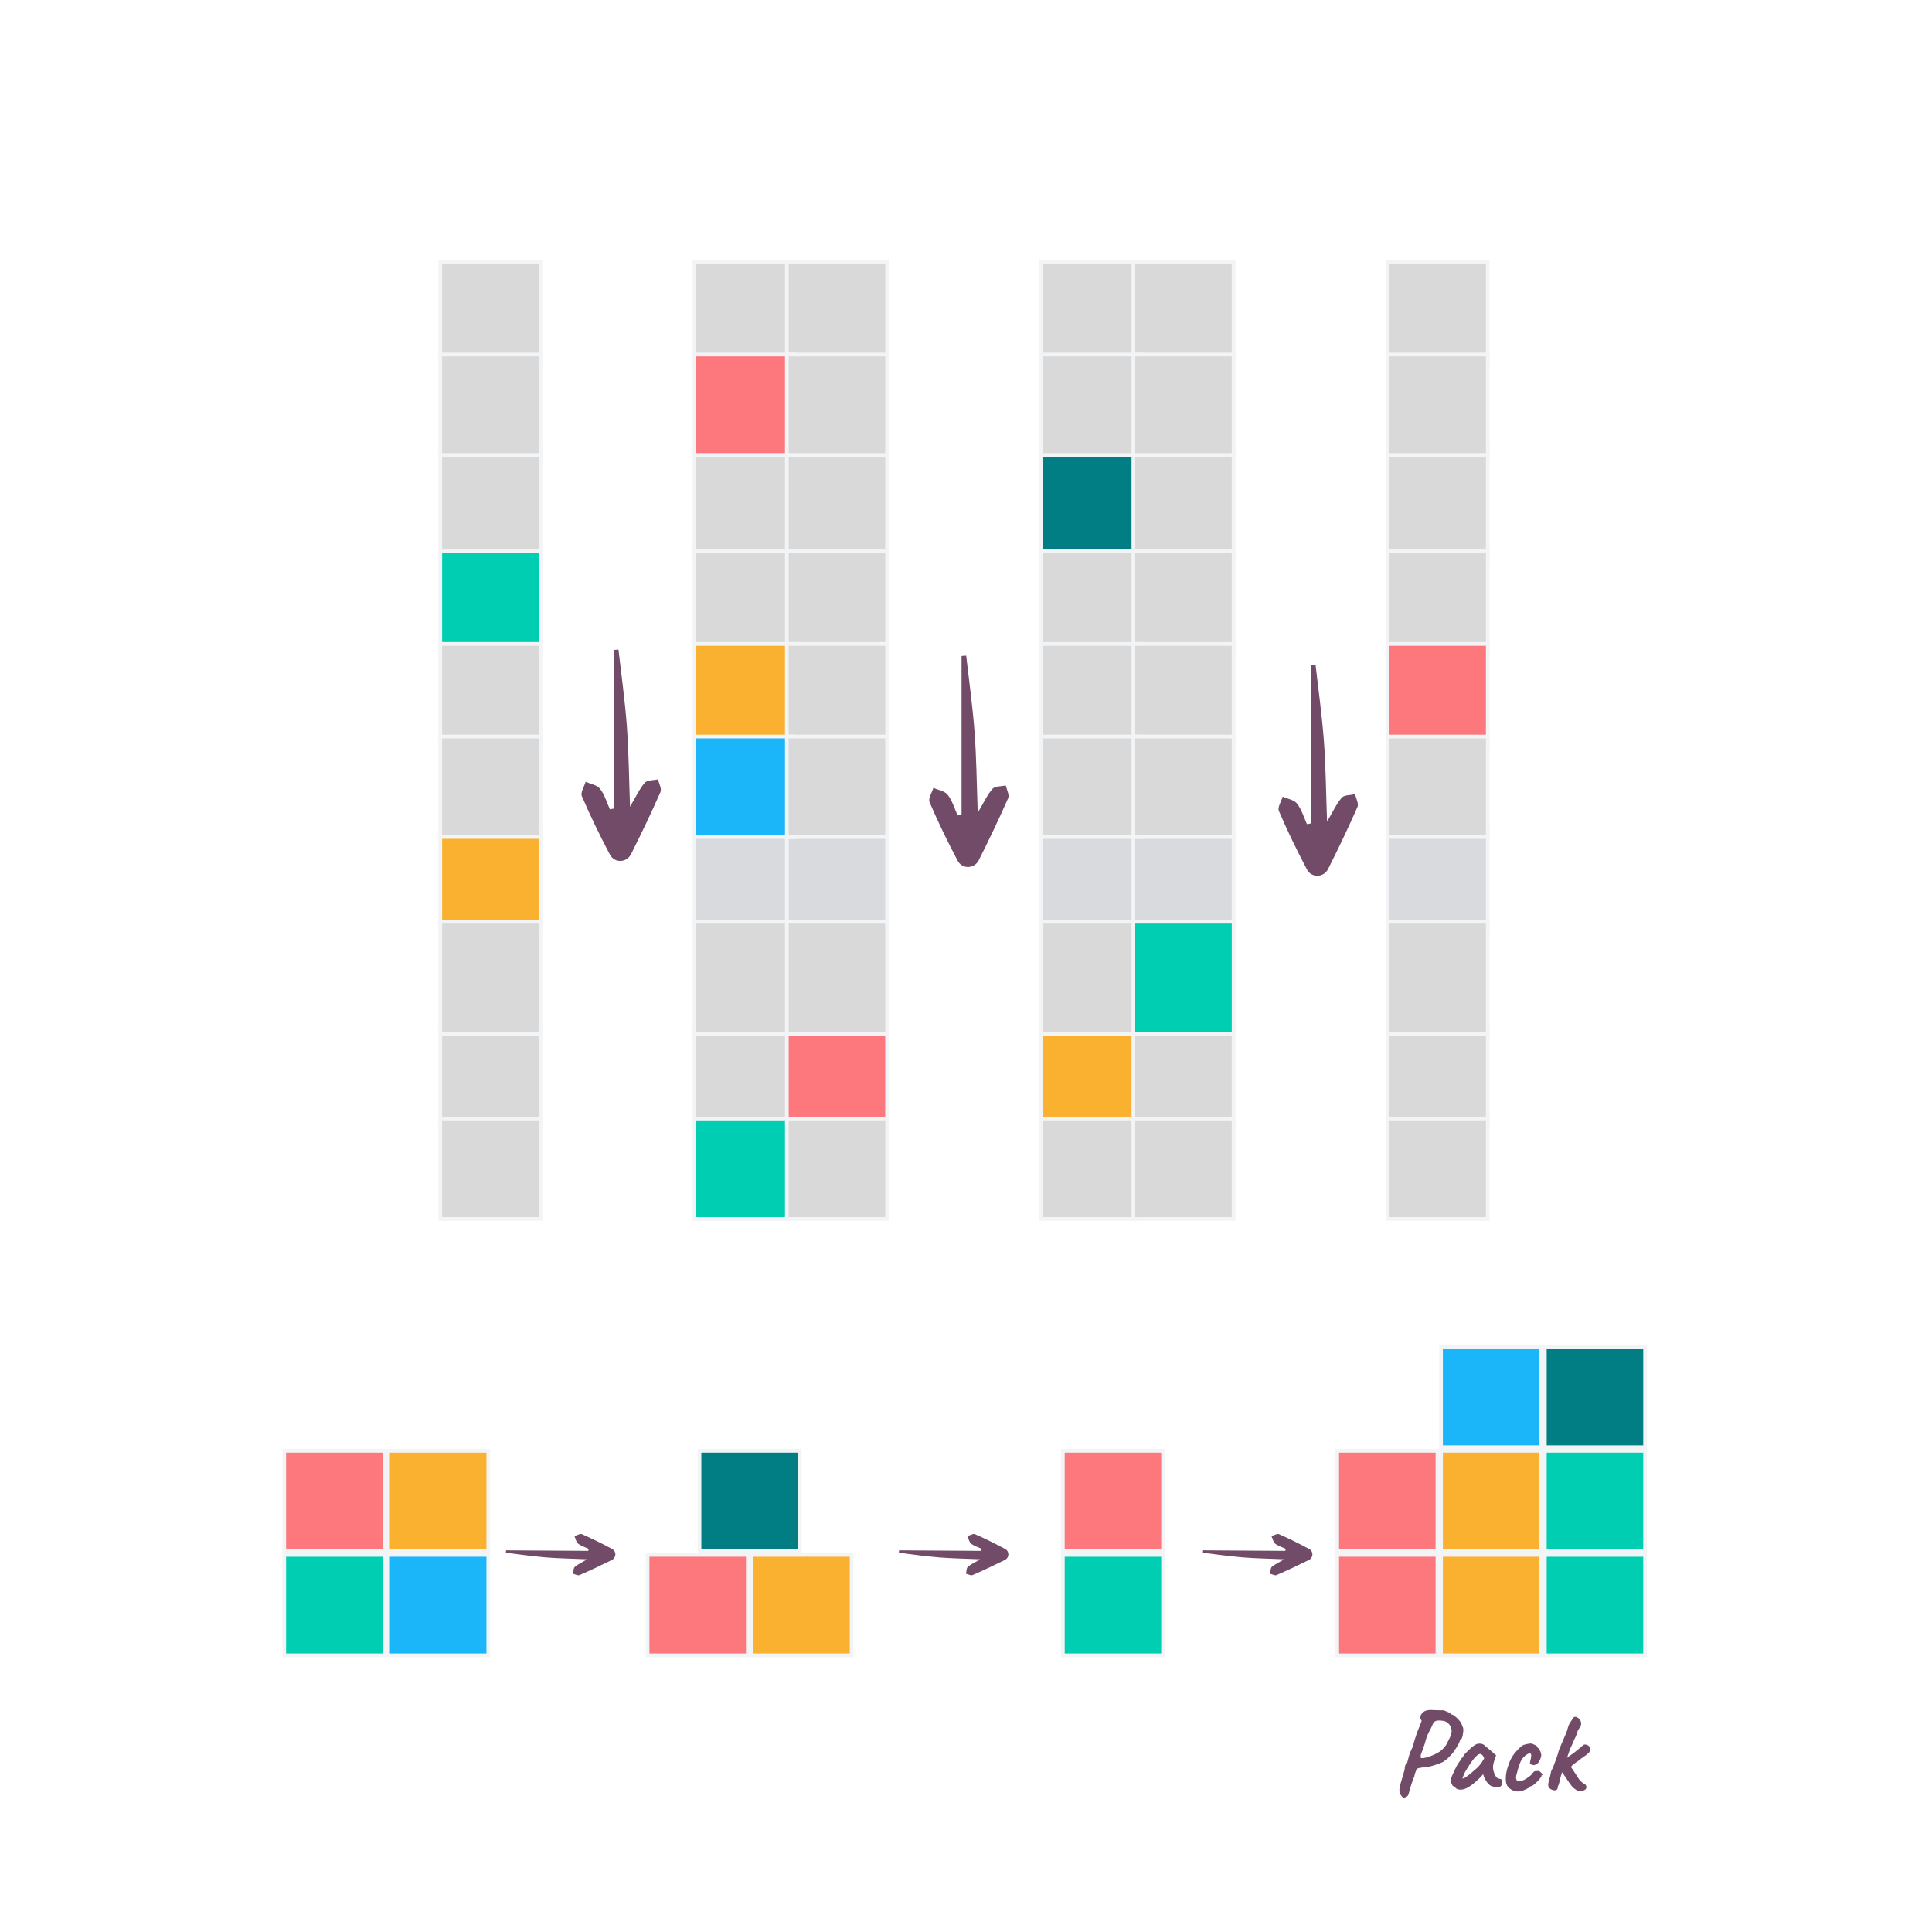
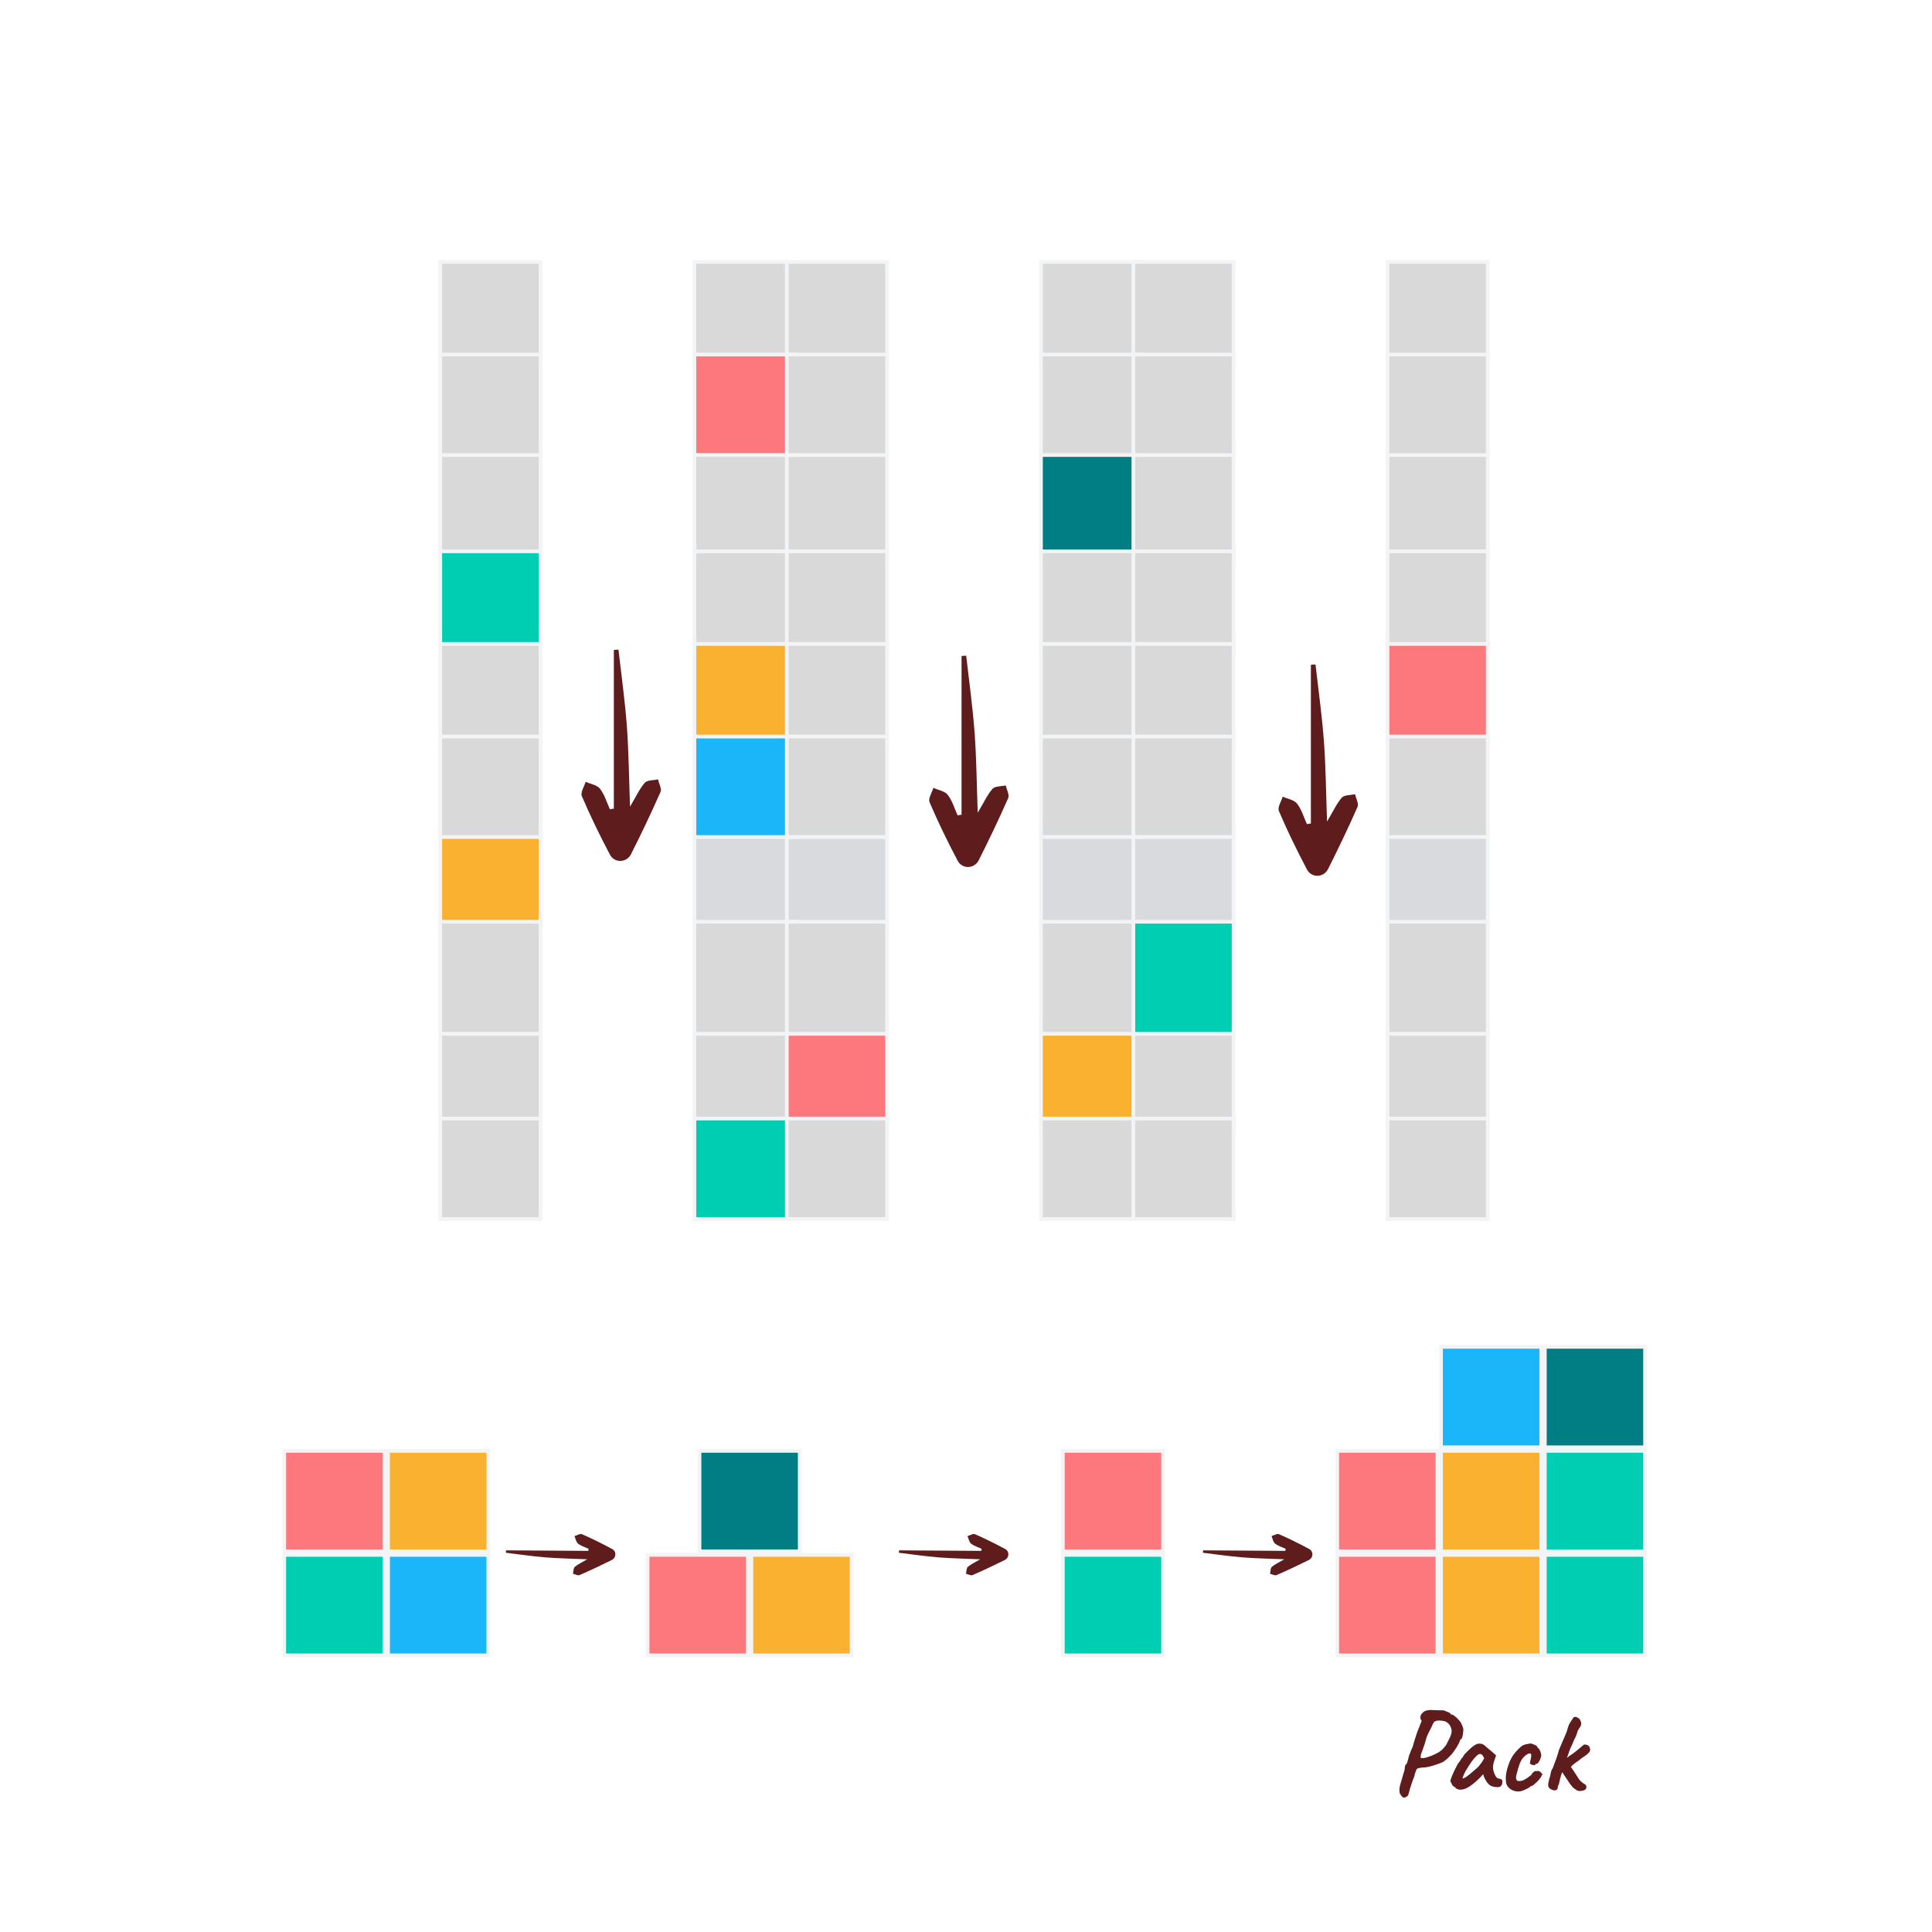
<svg xmlns="http://www.w3.org/2000/svg" width="260" height="260" viewBox="0 0 260 260" fill="none">
  <path d="M0 0H260V260H0V0Z" fill="white" />
-   <path d="M128.876 109.745C128.449 108.799 128.158 107.752 127.53 106.954C127.142 106.454 126.263 106.33 125.61 106.023C125.417 106.664 124.888 107.47 125.094 107.955C126.237 110.63 127.518 113.255 128.871 115.822C129.482 116.993 131.115 116.95 131.713 115.771C133.101 113.014 134.432 110.237 135.677 107.405C135.873 106.974 135.475 106.276 135.346 105.701C134.732 105.839 133.899 105.78 133.558 106.167C132.844 106.991 132.386 108.035 131.579 109.374C131.438 105.489 131.409 101.992 131.153 98.522C130.894 95.083 130.417 91.659 130.025 88.238C129.818 88.259 129.6 88.273 129.402 88.282C129.4 95.393 129.411 102.512 129.401 109.636C129.227 109.661 129.066 109.695 128.892 109.72L128.876 109.745Z" fill="#714B67" />
-   <path d="M82.082 108.928C81.655 107.983 81.364 106.935 80.736 106.137C80.348 105.638 79.469 105.514 78.816 105.206C78.623 105.848 78.094 106.654 78.3 107.139C79.444 109.813 80.724 112.438 82.077 115.006C82.688 116.177 84.321 116.133 84.919 114.954C86.307 112.198 87.638 109.421 88.883 106.588C89.079 106.158 88.681 105.459 88.552 104.885C87.938 105.023 87.105 104.964 86.764 105.351C86.05 106.174 85.592 107.219 84.785 108.557C84.644 104.672 84.615 101.176 84.359 97.705C84.1 94.267 83.623 90.842 83.231 87.421C83.025 87.443 82.806 87.457 82.608 87.466C82.606 94.577 82.617 101.696 82.607 108.819C82.433 108.845 82.272 108.878 82.098 108.904L82.082 108.928Z" fill="#714B67" />
-   <path d="M175.887 110.928C175.459 109.983 175.169 108.935 174.54 108.137C174.153 107.638 173.274 107.514 172.621 107.206C172.427 107.848 171.899 108.654 172.105 109.139C173.248 111.813 174.529 114.438 175.882 117.006C176.492 118.177 178.126 118.133 178.724 116.954C180.112 114.198 181.443 111.421 182.688 108.588C182.883 108.158 182.486 107.459 182.357 106.885C181.743 107.023 180.909 106.964 180.568 107.351C179.854 108.174 179.397 109.219 178.589 110.557C178.449 106.672 178.419 103.176 178.164 99.705C177.905 96.267 177.428 92.842 177.035 89.421C176.829 89.443 176.611 89.457 176.413 89.466C176.411 96.577 176.421 103.696 176.412 110.819C176.238 110.845 176.076 110.878 175.903 110.904L175.887 110.928Z" fill="#714B67" />
+   <path d="M128.876 109.745C128.449 108.799 128.158 107.752 127.53 106.954C127.142 106.454 126.263 106.33 125.61 106.023C125.417 106.664 124.888 107.47 125.094 107.955C126.237 110.63 127.518 113.255 128.871 115.822C129.482 116.993 131.115 116.95 131.713 115.771C133.101 113.014 134.432 110.237 135.677 107.405C135.873 106.974 135.475 106.276 135.346 105.701C134.732 105.839 133.899 105.78 133.558 106.167C132.844 106.991 132.386 108.035 131.579 109.374C131.438 105.489 131.409 101.992 131.153 98.522C130.894 95.083 130.417 91.659 130.025 88.238C129.818 88.259 129.6 88.273 129.402 88.282C129.4 95.393 129.411 102.512 129.401 109.636C129.227 109.661 129.066 109.695 128.892 109.72L128.876 109.745Z" fill="#5f1c1c" />
+   <path d="M82.082 108.928C81.655 107.983 81.364 106.935 80.736 106.137C80.348 105.638 79.469 105.514 78.816 105.206C78.623 105.848 78.094 106.654 78.3 107.139C79.444 109.813 80.724 112.438 82.077 115.006C82.688 116.177 84.321 116.133 84.919 114.954C86.307 112.198 87.638 109.421 88.883 106.588C89.079 106.158 88.681 105.459 88.552 104.885C87.938 105.023 87.105 104.964 86.764 105.351C86.05 106.174 85.592 107.219 84.785 108.557C84.644 104.672 84.615 101.176 84.359 97.705C84.1 94.267 83.623 90.842 83.231 87.421C83.025 87.443 82.806 87.457 82.608 87.466C82.606 94.577 82.617 101.696 82.607 108.819C82.433 108.845 82.272 108.878 82.098 108.904L82.082 108.928Z" fill="#5f1c1c" />
+   <path d="M175.887 110.928C175.459 109.983 175.169 108.935 174.54 108.137C174.153 107.638 173.274 107.514 172.621 107.206C172.427 107.848 171.899 108.654 172.105 109.139C173.248 111.813 174.529 114.438 175.882 117.006C176.492 118.177 178.126 118.133 178.724 116.954C180.112 114.198 181.443 111.421 182.688 108.588C182.883 108.158 182.486 107.459 182.357 106.885C181.743 107.023 180.909 106.964 180.568 107.351C179.854 108.174 179.397 109.219 178.589 110.557C178.449 106.672 178.419 103.176 178.164 99.705C177.905 96.267 177.428 92.842 177.035 89.421C176.829 89.443 176.611 89.457 176.413 89.466C176.411 96.577 176.421 103.696 176.412 110.819C176.238 110.845 176.076 110.878 175.903 110.904L175.887 110.928Z" fill="#5f1c1c" />
  <rect x="59.25" y="35.25" width="13.491" height="13.52" fill="#D9D9D9" stroke="#F3F4F6" stroke-width="0.5" />
  <rect x="59.25" y="60.175" width="13.491" height="15.078" fill="#D9D9D9" stroke="#F3F4F6" stroke-width="0.5" />
  <rect x="59.25" y="47.713" width="13.491" height="13.52" fill="#D9D9D9" stroke="#F3F4F6" stroke-width="0.5" />
  <rect x="59.25" y="74.196" width="13.491" height="13.52" fill="#00CEB3" stroke="#F3F4F6" stroke-width="0.5" />
  <rect x="59.25" y="86.658" width="13.491" height="13.52" fill="#D9D9D9" stroke="#F3F4F6" stroke-width="0.5" />
  <rect x="59.25" y="111.583" width="13.491" height="13.52" fill="#FBB130" stroke="#F3F4F6" stroke-width="0.5" />
  <rect x="59.25" y="138.066" width="13.491" height="13.52" fill="#D9D9D9" stroke="#F3F4F6" stroke-width="0.5" />
  <rect x="59.25" y="99.121" width="13.491" height="13.52" fill="#D9D9D9" stroke="#F3F4F6" stroke-width="0.5" />
  <rect x="59.25" y="124.046" width="13.491" height="15.078" fill="#D9D9D9" stroke="#F3F4F6" stroke-width="0.5" />
  <rect x="59.25" y="150.529" width="13.491" height="13.52" fill="#D9D9D9" stroke="#F3F4F6" stroke-width="0.5" />
  <rect x="93.45" y="35.25" width="13.491" height="13.52" fill="#D9D9D9" stroke="#F3F4F6" stroke-width="0.5" />
  <rect x="140.088" y="35.25" width="13.491" height="13.52" fill="#D9D9D9" stroke="#F3F4F6" stroke-width="0.5" />
  <rect x="186.726" y="35.25" width="13.491" height="13.52" fill="#D9D9D9" stroke="#F3F4F6" stroke-width="0.5" />
  <rect x="105.888" y="35.25" width="13.491" height="13.52" fill="#D9D9D9" stroke="#F3F4F6" stroke-width="0.5" />
  <rect x="152.524" y="35.25" width="13.491" height="13.52" fill="#D9D9D9" stroke="#F3F4F6" stroke-width="0.5" />
  <rect x="93.45" y="60.175" width="13.491" height="15.078" fill="#D9D9D9" stroke="#F3F4F6" stroke-width="0.5" />
  <rect x="140.088" y="60.175" width="13.491" height="15.078" fill="#017E84" stroke="#F3F4F6" stroke-width="0.5" />
  <rect x="186.726" y="60.175" width="13.491" height="15.078" fill="#D9D9D9" stroke="#F3F4F6" stroke-width="0.5" />
  <rect x="105.888" y="60.175" width="13.491" height="15.078" fill="#D9D9D9" stroke="#F3F4F6" stroke-width="0.5" />
  <rect x="152.524" y="60.175" width="13.491" height="15.078" fill="#D9D9D9" stroke="#F3F4F6" stroke-width="0.5" />
  <rect x="93.45" y="47.713" width="13.491" height="13.52" fill="#FC787D" stroke="#F3F4F6" stroke-width="0.5" />
  <rect x="140.088" y="47.713" width="13.491" height="13.52" fill="#D9D9D9" stroke="#F3F4F6" stroke-width="0.5" />
  <rect x="186.726" y="47.713" width="13.491" height="13.52" fill="#D9D9D9" stroke="#F3F4F6" stroke-width="0.5" />
  <rect x="105.888" y="47.713" width="13.491" height="13.52" fill="#D9D9D9" stroke="#F3F4F6" stroke-width="0.5" />
  <rect x="152.524" y="47.713" width="13.491" height="13.52" fill="#D9D9D9" stroke="#F3F4F6" stroke-width="0.5" />
  <rect x="93.45" y="74.196" width="13.491" height="13.52" fill="#D9D9D9" stroke="#F3F4F6" stroke-width="0.5" />
  <rect x="140.088" y="74.196" width="13.491" height="13.52" fill="#D9D9D9" stroke="#F3F4F6" stroke-width="0.5" />
  <rect x="186.726" y="74.196" width="13.491" height="13.52" fill="#D9D9D9" stroke="#F3F4F6" stroke-width="0.5" />
  <rect x="105.888" y="74.196" width="13.491" height="13.52" fill="#D9D9D9" stroke="#F3F4F6" stroke-width="0.5" />
  <rect x="152.524" y="74.196" width="13.491" height="13.52" fill="#D9D9D9" stroke="#F3F4F6" stroke-width="0.5" />
  <rect x="93.45" y="86.658" width="13.491" height="13.52" fill="#FBB130" stroke="#F3F4F6" stroke-width="0.5" />
  <rect x="140.088" y="86.658" width="13.491" height="13.52" fill="#D9D9D9" stroke="#F3F4F6" stroke-width="0.5" />
  <rect x="186.726" y="86.658" width="13.491" height="13.52" fill="#FC787D" stroke="#F3F4F6" stroke-width="0.5" />
  <rect x="105.888" y="86.658" width="13.491" height="13.52" fill="#D9D9D9" stroke="#F3F4F6" stroke-width="0.5" />
  <rect x="152.524" y="86.658" width="13.491" height="13.52" fill="#D9D9D9" stroke="#F3F4F6" stroke-width="0.5" />
  <rect x="93.45" y="111.583" width="13.491" height="13.52" fill="#D8DADD" stroke="#F3F4F6" stroke-width="0.5" />
  <rect x="140.088" y="111.583" width="13.491" height="13.52" fill="#D8DADD" stroke="#F3F4F6" stroke-width="0.5" />
  <rect x="186.726" y="111.583" width="13.491" height="13.52" fill="#D8DADD" stroke="#F3F4F6" stroke-width="0.5" />
  <rect x="105.888" y="111.583" width="13.491" height="13.52" fill="#D8DADD" stroke="#F3F4F6" stroke-width="0.5" />
  <rect x="152.524" y="111.583" width="13.491" height="13.52" fill="#D8DADD" stroke="#F3F4F6" stroke-width="0.5" />
  <rect x="93.45" y="138.066" width="13.491" height="13.52" fill="#D9D9D9" stroke="#F3F4F6" stroke-width="0.5" />
  <rect x="140.088" y="138.066" width="13.491" height="13.52" fill="#FBB130" stroke="#F3F4F6" stroke-width="0.5" />
  <rect x="186.726" y="138.066" width="13.491" height="13.52" fill="#D9D9D9" stroke="#F3F4F6" stroke-width="0.5" />
  <rect x="105.888" y="138.066" width="13.491" height="13.52" fill="#FC787D" stroke="#F3F4F6" stroke-width="0.5" />
  <rect x="152.524" y="138.066" width="13.491" height="13.52" fill="#D9D9D9" stroke="#F3F4F6" stroke-width="0.5" />
  <rect x="93.45" y="99.121" width="13.491" height="13.52" fill="#1BB6F9" stroke="#F3F4F6" stroke-width="0.5" />
  <rect x="140.088" y="99.121" width="13.491" height="13.52" fill="#D9D9D9" stroke="#F3F4F6" stroke-width="0.5" />
  <rect x="186.726" y="99.121" width="13.491" height="13.52" fill="#D9D9D9" stroke="#F3F4F6" stroke-width="0.5" />
  <rect x="105.888" y="99.121" width="13.491" height="13.52" fill="#D9D9D9" stroke="#F3F4F6" stroke-width="0.5" />
  <rect x="152.524" y="99.121" width="13.491" height="13.52" fill="#D9D9D9" stroke="#F3F4F6" stroke-width="0.5" />
  <rect x="93.45" y="124.046" width="13.491" height="15.078" fill="#D9D9D9" stroke="#F3F4F6" stroke-width="0.5" />
  <rect x="140.088" y="124.046" width="13.491" height="15.078" fill="#D9D9D9" stroke="#F3F4F6" stroke-width="0.5" />
  <rect x="186.726" y="124.046" width="13.491" height="15.078" fill="#D9D9D9" stroke="#F3F4F6" stroke-width="0.5" />
  <rect x="105.888" y="124.046" width="13.491" height="15.078" fill="#D9D9D9" stroke="#F3F4F6" stroke-width="0.5" />
  <rect x="152.524" y="124.046" width="13.491" height="15.078" fill="#00CEB3" stroke="#F3F4F6" stroke-width="0.5" />
  <rect x="93.45" y="150.529" width="13.491" height="13.52" fill="#00CEB3" stroke="#F3F4F6" stroke-width="0.5" />
  <rect x="140.088" y="150.529" width="13.491" height="13.52" fill="#D9D9D9" stroke="#F3F4F6" stroke-width="0.5" />
  <rect x="186.726" y="150.529" width="13.491" height="13.52" fill="#D9D9D9" stroke="#F3F4F6" stroke-width="0.5" />
  <rect x="105.888" y="150.529" width="13.491" height="13.52" fill="#D9D9D9" stroke="#F3F4F6" stroke-width="0.5" />
  <rect x="152.524" y="150.529" width="13.491" height="13.52" fill="#D9D9D9" stroke="#F3F4F6" stroke-width="0.5" />
-   <path d="M173.031 208.437C172.543 208.211 172.001 208.057 171.59 207.727C171.332 207.523 171.271 207.066 171.114 206.725C171.447 206.626 171.866 206.354 172.117 206.463C173.499 207.067 174.855 207.742 176.181 208.454C176.786 208.776 176.758 209.626 176.145 209.934C174.712 210.647 173.268 211.33 171.796 211.969C171.572 212.069 171.212 211.86 170.914 211.79C170.988 211.471 170.96 211.038 171.162 210.861C171.591 210.493 172.134 210.258 172.83 209.842C170.817 209.756 169.005 209.729 167.208 209.585C165.427 209.438 163.653 209.179 161.882 208.963C161.894 208.856 161.901 208.742 161.907 208.639C165.592 208.662 169.282 208.691 172.973 208.71C172.987 208.619 173.005 208.535 173.019 208.445L173.031 208.437Z" fill="#714B67" />
-   <path d="M132.116 208.437C131.628 208.211 131.086 208.057 130.675 207.727C130.417 207.523 130.356 207.066 130.199 206.725C130.532 206.626 130.951 206.354 131.202 206.463C132.584 207.067 133.94 207.742 135.266 208.454C135.871 208.776 135.843 209.626 135.23 209.934C133.797 210.647 132.353 211.33 130.881 211.969C130.657 212.069 130.297 211.86 129.999 211.79C130.073 211.471 130.045 211.038 130.247 210.861C130.676 210.493 131.219 210.258 131.915 209.842C129.902 209.756 128.09 209.729 126.293 209.585C124.512 209.438 122.738 209.179 120.967 208.963C120.979 208.856 120.986 208.742 120.992 208.639C124.677 208.662 128.367 208.691 132.058 208.71C132.072 208.619 132.09 208.535 132.104 208.445L132.116 208.437Z" fill="#714B67" />
-   <path d="M79.227 208.437C78.738 208.211 78.196 208.057 77.785 207.727C77.527 207.523 77.466 207.066 77.309 206.725C77.642 206.626 78.061 206.354 78.312 206.463C79.694 207.067 81.05 207.742 82.377 208.454C82.981 208.776 82.953 209.626 82.34 209.934C80.907 210.647 79.464 211.33 77.992 211.969C77.768 212.069 77.407 211.86 77.11 211.79C77.183 211.471 77.155 211.038 77.357 210.861C77.786 210.493 78.329 210.258 79.025 209.842C77.013 209.756 75.201 209.729 73.403 209.585C71.622 209.438 69.849 209.179 68.077 208.963C68.089 208.856 68.097 208.742 68.102 208.639C71.787 208.662 75.477 208.691 79.169 208.71C79.182 208.619 79.2 208.535 79.214 208.445L79.227 208.437Z" fill="#714B67" />
+   <path d="M173.031 208.437C172.543 208.211 172.001 208.057 171.59 207.727C171.332 207.523 171.271 207.066 171.114 206.725C171.447 206.626 171.866 206.354 172.117 206.463C173.499 207.067 174.855 207.742 176.181 208.454C176.786 208.776 176.758 209.626 176.145 209.934C174.712 210.647 173.268 211.33 171.796 211.969C171.572 212.069 171.212 211.86 170.914 211.79C170.988 211.471 170.96 211.038 171.162 210.861C171.591 210.493 172.134 210.258 172.83 209.842C170.817 209.756 169.005 209.729 167.208 209.585C165.427 209.438 163.653 209.179 161.882 208.963C161.894 208.856 161.901 208.742 161.907 208.639C165.592 208.662 169.282 208.691 172.973 208.71C172.987 208.619 173.005 208.535 173.019 208.445L173.031 208.437Z" fill="#5f1c1c" />
+   <path d="M132.116 208.437C131.628 208.211 131.086 208.057 130.675 207.727C130.417 207.523 130.356 207.066 130.199 206.725C130.532 206.626 130.951 206.354 131.202 206.463C132.584 207.067 133.94 207.742 135.266 208.454C135.871 208.776 135.843 209.626 135.23 209.934C133.797 210.647 132.353 211.33 130.881 211.969C130.657 212.069 130.297 211.86 129.999 211.79C130.073 211.471 130.045 211.038 130.247 210.861C130.676 210.493 131.219 210.258 131.915 209.842C129.902 209.756 128.09 209.729 126.293 209.585C124.512 209.438 122.738 209.179 120.967 208.963C120.979 208.856 120.986 208.742 120.992 208.639C124.677 208.662 128.367 208.691 132.058 208.71C132.072 208.619 132.09 208.535 132.104 208.445L132.116 208.437Z" fill="#5f1c1c" />
+   <path d="M79.227 208.437C78.738 208.211 78.196 208.057 77.785 207.727C77.527 207.523 77.466 207.066 77.309 206.725C77.642 206.626 78.061 206.354 78.312 206.463C79.694 207.067 81.05 207.742 82.377 208.454C82.981 208.776 82.953 209.626 82.34 209.934C80.907 210.647 79.464 211.33 77.992 211.969C77.768 212.069 77.407 211.86 77.11 211.79C77.183 211.471 77.155 211.038 77.357 210.861C77.786 210.493 78.329 210.258 79.025 209.842C77.013 209.756 75.201 209.729 73.403 209.585C71.622 209.438 69.849 209.179 68.077 208.963C68.089 208.856 68.097 208.742 68.102 208.639C71.787 208.662 75.477 208.691 79.169 208.71C79.182 208.619 79.2 208.535 79.214 208.445L79.227 208.437Z" fill="#5f1c1c" />
  <rect x="207.896" y="195.25" width="13.491" height="13.52" fill="#00CEB3" stroke="#F3F4F6" stroke-width="0.5" />
  <rect x="207.896" y="181.25" width="13.491" height="13.52" fill="#017E84" stroke="#F3F4F6" stroke-width="0.5" />
  <rect x="193.925" y="195.25" width="13.491" height="13.52" fill="#FBB130" stroke="#F3F4F6" stroke-width="0.5" />
  <rect x="193.925" y="181.25" width="13.491" height="13.52" fill="#1BB6F9" stroke="#F3F4F6" stroke-width="0.5" />
  <rect x="179.954" y="195.25" width="13.491" height="13.52" fill="#FC787D" stroke="#F3F4F6" stroke-width="0.5" />
  <rect x="143.031" y="195.25" width="13.491" height="13.52" fill="#FC787D" stroke="#F3F4F6" stroke-width="0.5" />
  <rect x="52.221" y="195.25" width="13.491" height="13.52" fill="#FBB130" stroke="#F3F4F6" stroke-width="0.5" />
  <rect x="94.133" y="195.25" width="13.491" height="13.52" fill="#017E84" stroke="#F3F4F6" stroke-width="0.5" />
  <rect x="38.25" y="195.25" width="13.491" height="13.52" fill="#FC787D" stroke="#F3F4F6" stroke-width="0.5" />
  <rect x="207.896" y="209.25" width="13.491" height="13.52" fill="#00CEB3" stroke="#F3F4F6" stroke-width="0.5" />
  <rect x="193.925" y="209.25" width="13.491" height="13.52" fill="#FBB130" stroke="#F3F4F6" stroke-width="0.5" />
  <rect x="179.954" y="209.25" width="13.491" height="13.52" fill="#FC787D" stroke="#F3F4F6" stroke-width="0.5" />
  <rect x="143.031" y="209.25" width="13.491" height="13.52" fill="#00CEB3" stroke="#F3F4F6" stroke-width="0.5" />
  <rect x="101.119" y="209.25" width="13.491" height="13.52" fill="#FBB130" stroke="#F3F4F6" stroke-width="0.5" />
  <rect x="52.221" y="209.25" width="13.491" height="13.52" fill="#1BB6F9" stroke="#F3F4F6" stroke-width="0.5" />
  <rect x="87.147" y="209.25" width="13.491" height="13.52" fill="#FC787D" stroke="#F3F4F6" stroke-width="0.5" />
  <rect x="38.25" y="209.25" width="13.491" height="13.52" fill="#00CEB3" stroke="#F3F4F6" stroke-width="0.5" />
-   <path d="M188.942 241.912C188.814 241.912 188.707 241.843 188.622 241.704C188.558 241.64 188.488 241.539 188.414 241.4C188.339 241.261 188.312 241.037 188.334 240.728C188.366 240.408 188.483 239.944 188.686 239.336C188.792 238.931 188.878 238.637 188.942 238.456C189.006 238.264 189.038 238.125 189.038 238.04C189.038 237.923 189.048 237.827 189.07 237.752C189.102 237.667 189.118 237.587 189.118 237.512C189.182 237.512 189.246 237.453 189.31 237.336C189.374 237.219 189.427 237.059 189.47 236.856C189.512 236.675 189.55 236.531 189.582 236.424C189.624 236.307 189.646 236.227 189.646 236.184C189.699 236.099 189.752 235.965 189.806 235.784C189.87 235.603 189.966 235.384 190.094 235.128C190.179 234.808 190.275 234.477 190.382 234.136C190.488 233.784 190.595 233.459 190.702 233.16C190.819 232.851 190.915 232.611 190.99 232.44C191.107 232.109 191.198 231.88 191.262 231.752C191.326 231.613 191.326 231.523 191.262 231.48C191.187 231.427 191.15 231.293 191.15 231.08C191.16 230.856 191.262 230.664 191.454 230.504C191.571 230.365 191.72 230.269 191.902 230.216C192.083 230.152 192.291 230.12 192.526 230.12C192.76 230.12 193.006 230.131 193.262 230.152C193.454 230.163 193.656 230.168 193.87 230.168C194.094 230.168 194.232 230.168 194.286 230.168C194.382 230.211 194.499 230.259 194.638 230.312C194.776 230.365 194.899 230.419 195.006 230.472C195.123 230.515 195.182 230.552 195.182 230.584C195.182 230.648 195.203 230.691 195.246 230.712C195.299 230.723 195.352 230.733 195.406 230.744C195.48 230.744 195.603 230.813 195.774 230.952C195.944 231.08 196.115 231.24 196.286 231.432C196.467 231.613 196.595 231.795 196.67 231.976C196.755 232.157 196.824 232.328 196.878 232.488C196.942 232.648 196.947 232.877 196.894 233.176C196.883 233.336 196.856 233.496 196.814 233.656C196.782 233.816 196.744 233.923 196.702 233.976C196.638 234.019 196.579 234.072 196.526 234.136C196.472 234.2 196.446 234.259 196.446 234.312C196.446 234.355 196.403 234.461 196.318 234.632C196.232 234.792 196.126 234.979 195.998 235.192C195.87 235.395 195.731 235.597 195.582 235.8C195.432 236.003 195.294 236.163 195.166 236.28C195.027 236.451 194.862 236.611 194.67 236.76C194.488 236.909 194.323 237.032 194.174 237.128C193.896 237.256 193.576 237.379 193.214 237.496C192.862 237.613 192.52 237.709 192.19 237.784C191.859 237.848 191.592 237.875 191.39 237.864C191.08 237.907 190.878 237.949 190.782 237.992C190.686 238.024 190.616 238.115 190.574 238.264C190.52 238.403 190.467 238.547 190.414 238.696C190.371 238.845 190.35 238.952 190.35 239.016C190.328 239.059 190.28 239.176 190.206 239.368C190.142 239.56 190.062 239.784 189.966 240.04C189.88 240.296 189.8 240.552 189.726 240.808C189.651 241.064 189.592 241.283 189.55 241.464C189.507 241.613 189.416 241.725 189.278 241.8C189.15 241.875 189.038 241.912 188.942 241.912ZM191.214 236.568C191.256 236.611 191.395 236.616 191.63 236.584C191.864 236.552 192.147 236.472 192.478 236.344C192.691 236.269 192.904 236.179 193.118 236.072C193.342 235.965 193.555 235.848 193.758 235.72C193.864 235.645 193.976 235.555 194.094 235.448C194.211 235.331 194.376 235.139 194.59 234.872C194.622 234.819 194.675 234.717 194.75 234.568C194.835 234.408 194.91 234.259 194.974 234.12C195.07 233.971 195.166 233.752 195.262 233.464C195.358 233.165 195.379 232.92 195.326 232.728C195.272 232.451 195.166 232.221 195.006 232.04C194.846 231.848 194.643 231.709 194.398 231.624C194.163 231.581 193.966 231.555 193.806 231.544C193.656 231.533 193.491 231.544 193.31 231.576C193.139 231.629 193.016 231.704 192.942 231.8C192.878 231.896 192.782 232.099 192.654 232.408C192.579 232.557 192.472 232.765 192.334 233.032C192.195 233.288 192.078 233.549 191.982 233.816C191.79 234.52 191.619 235.059 191.47 235.432C191.331 235.805 191.24 236.051 191.198 236.168C191.208 236.285 191.203 236.371 191.182 236.424C191.16 236.467 191.171 236.515 191.214 236.568ZM195.929 240.664C195.887 240.579 195.791 240.493 195.641 240.408C195.503 240.323 195.433 240.259 195.433 240.216C195.433 240.173 195.407 240.109 195.353 240.024C195.311 239.928 195.268 239.859 195.225 239.816C195.172 239.752 195.188 239.597 195.273 239.352C195.359 239.096 195.487 238.787 195.657 238.424C195.828 238.061 196.015 237.693 196.217 237.32C196.303 237.235 196.388 237.123 196.473 236.984C196.559 236.845 196.623 236.755 196.665 236.712C196.665 236.669 196.681 236.632 196.713 236.6C196.745 236.557 196.783 236.536 196.825 236.536L196.953 236.28C196.975 236.237 197.039 236.152 197.145 236.024C197.263 235.896 197.401 235.757 197.561 235.608C197.721 235.448 197.881 235.299 198.041 235.16C198.212 235.021 198.351 234.92 198.457 234.856C198.681 234.707 198.911 234.637 199.145 234.648C199.391 234.659 199.599 234.733 199.769 234.872C199.801 234.904 199.871 234.968 199.977 235.064C200.095 235.16 200.223 235.267 200.361 235.384C200.511 235.501 200.639 235.608 200.745 235.704L201.337 236.232L201.065 237.032C200.927 237.459 200.889 237.832 200.953 238.152C201.017 238.472 201.119 238.749 201.257 238.984C201.311 239.101 201.38 239.192 201.465 239.256C201.561 239.32 201.684 239.363 201.833 239.384C201.919 239.395 201.999 239.427 202.073 239.48C202.148 239.533 202.185 239.619 202.185 239.736C202.185 239.992 202.137 240.179 202.041 240.296C201.956 240.403 201.86 240.467 201.753 240.488C201.401 240.531 201.065 240.493 200.745 240.376C200.425 240.259 200.137 239.955 199.881 239.464C199.839 239.4 199.78 239.283 199.705 239.112C199.641 238.931 199.604 238.813 199.593 238.76C199.551 238.813 199.492 238.883 199.417 238.968C199.353 239.043 199.289 239.112 199.225 239.176C198.468 239.944 197.817 240.445 197.273 240.68C196.74 240.904 196.292 240.899 195.929 240.664ZM196.809 239.336C196.884 239.347 197.001 239.309 197.161 239.224C197.321 239.128 197.535 238.973 197.801 238.76C198.164 238.451 198.463 238.195 198.697 237.992C198.932 237.789 199.161 237.528 199.385 237.208L199.737 236.632C199.631 236.387 199.535 236.227 199.449 236.152C199.364 236.077 199.279 236.04 199.193 236.04C199.055 236.04 198.889 236.131 198.697 236.312C198.505 236.483 198.287 236.739 198.041 237.08C197.807 237.411 197.54 237.827 197.241 238.328C197.103 238.563 196.996 238.792 196.921 239.016C196.847 239.229 196.809 239.336 196.809 239.336ZM204.622 241.064C204.313 241.117 204.003 241.091 203.694 240.984C203.395 240.877 203.145 240.707 202.942 240.472C202.75 240.227 202.654 239.933 202.654 239.592C202.622 239.272 202.649 238.893 202.734 238.456C202.83 238.008 202.969 237.56 203.15 237.112C203.342 236.664 203.561 236.285 203.806 235.976C204.019 235.72 204.233 235.485 204.446 235.272C204.659 235.059 204.851 234.915 205.022 234.84C205.171 234.776 205.353 234.728 205.566 234.696C205.79 234.653 205.945 234.632 206.03 234.632C206.201 234.675 206.387 234.744 206.59 234.84C206.803 234.936 206.91 235.048 206.91 235.176C206.91 235.176 206.921 235.192 206.942 235.224C206.974 235.245 206.99 235.256 206.99 235.256C207.054 235.256 207.123 235.336 207.198 235.496C207.283 235.645 207.347 235.821 207.39 236.024C207.433 236.216 207.422 236.371 207.358 236.488C207.315 236.691 207.23 236.888 207.102 237.08C206.985 237.272 206.883 237.368 206.798 237.368C206.755 237.368 206.713 237.373 206.67 237.384C206.638 237.384 206.622 237.411 206.622 237.464C206.622 237.517 206.563 237.544 206.446 237.544C206.339 237.544 206.227 237.523 206.11 237.48C205.993 237.437 205.918 237.373 205.886 237.288C205.886 237.235 205.897 237.165 205.918 237.08C205.939 236.995 205.971 236.851 206.014 236.648C206.078 236.349 206.083 236.152 206.03 236.056C205.977 235.949 205.843 235.939 205.63 236.024C205.363 236.173 205.145 236.349 204.974 236.552C204.803 236.744 204.649 237.016 204.51 237.368C204.382 237.72 204.238 238.211 204.078 238.84C204.014 239.085 204.003 239.277 204.046 239.416C204.099 239.555 204.142 239.629 204.174 239.64C204.323 239.683 204.483 239.693 204.654 239.672C204.835 239.64 204.985 239.592 205.102 239.528C205.273 239.443 205.422 239.352 205.55 239.256C205.689 239.149 205.838 239.037 205.998 238.92C206.051 238.888 206.099 238.829 206.142 238.744C206.185 238.648 206.249 238.579 206.334 238.536C206.419 238.408 206.526 238.344 206.654 238.344C206.793 238.333 206.926 238.328 207.054 238.328C207.139 238.349 207.23 238.403 207.326 238.488C207.422 238.573 207.491 238.659 207.534 238.744C207.587 238.819 207.582 238.872 207.518 238.904C207.475 238.904 207.449 238.92 207.438 238.952C207.438 238.973 207.438 238.984 207.438 238.984C207.459 239.027 207.411 239.123 207.294 239.272C207.187 239.421 207.049 239.581 206.878 239.752C206.707 239.923 206.542 240.072 206.382 240.2C206.233 240.317 206.126 240.376 206.062 240.376C205.955 240.376 205.902 240.408 205.902 240.472C205.902 240.493 205.822 240.547 205.662 240.632C205.513 240.717 205.337 240.803 205.134 240.888C204.942 240.973 204.771 241.032 204.622 241.064ZM208.93 240.888C208.77 240.835 208.626 240.749 208.498 240.632C208.381 240.515 208.333 240.323 208.354 240.056C208.375 239.896 208.407 239.731 208.45 239.56C208.493 239.379 208.546 239.203 208.61 239.032C208.642 238.84 208.679 238.648 208.722 238.456C208.775 238.264 208.861 238.083 208.978 237.912C209.117 237.517 209.261 237.128 209.41 236.744C209.559 236.349 209.687 235.939 209.794 235.512C209.954 235.128 210.098 234.787 210.226 234.488C210.365 234.189 210.53 233.805 210.722 233.336C210.829 233.091 210.919 232.819 210.994 232.52C211.079 232.211 211.207 231.939 211.378 231.704C211.453 231.608 211.506 231.528 211.538 231.464C211.581 231.389 211.623 231.32 211.666 231.256C211.741 231.107 211.853 231.037 212.002 231.048C212.162 231.059 212.269 231.101 212.322 231.176C212.503 231.251 212.631 231.389 212.706 231.592C212.781 231.784 212.807 231.923 212.786 232.008C212.786 232.125 212.743 232.253 212.658 232.392C212.615 232.435 212.573 232.499 212.53 232.584C212.487 232.659 212.423 232.76 212.338 232.888C212.295 233.027 212.253 233.165 212.21 233.304C212.167 233.443 212.119 233.571 212.066 233.688C212.013 233.805 211.954 233.923 211.89 234.04C211.826 234.157 211.783 234.253 211.762 234.328C211.666 234.573 211.559 234.813 211.442 235.048C211.335 235.272 211.239 235.512 211.154 235.768C211.069 236.013 210.978 236.275 210.882 236.552C210.786 236.819 210.663 237.075 210.514 237.32C210.439 237.427 210.397 237.571 210.386 237.752C210.386 237.933 210.365 238.109 210.322 238.28C210.247 238.472 210.178 238.648 210.114 238.808C210.061 238.968 210.034 239.069 210.034 239.112C209.959 239.347 209.901 239.581 209.858 239.816C209.815 240.04 209.746 240.237 209.65 240.408C209.65 240.664 209.581 240.824 209.442 240.888C209.303 240.952 209.133 240.952 208.93 240.888ZM212.594 241.032C212.423 241.011 212.295 240.979 212.21 240.936C212.125 240.883 211.965 240.771 211.73 240.6C211.602 240.472 211.442 240.275 211.25 240.008C211.058 239.741 210.866 239.459 210.674 239.16C210.482 238.851 210.311 238.589 210.162 238.376L211.042 237.256C211.181 237.427 211.293 237.587 211.378 237.736C211.463 237.885 211.533 237.987 211.586 238.04C211.831 238.403 212.023 238.696 212.162 238.92C212.301 239.144 212.418 239.325 212.514 239.464C212.621 239.603 212.738 239.725 212.866 239.832C212.994 239.939 213.159 240.051 213.362 240.168C213.394 240.189 213.426 240.243 213.458 240.328C213.49 240.403 213.501 240.483 213.49 240.568C213.469 240.696 213.389 240.803 213.25 240.888C213.122 240.963 212.903 241.011 212.594 241.032ZM210.274 238.072C210.21 237.891 210.194 237.688 210.226 237.464C210.269 237.229 210.359 237.075 210.498 237C210.541 236.925 210.583 236.877 210.626 236.856C210.679 236.824 210.711 236.787 210.722 236.744C210.743 236.701 210.797 236.643 210.882 236.568C210.978 236.493 211.063 236.424 211.138 236.36C211.309 236.253 211.495 236.125 211.698 235.976C211.911 235.816 212.114 235.656 212.306 235.496C212.509 235.336 212.674 235.197 212.802 235.08C212.941 234.963 213.026 234.888 213.058 234.856C213.09 234.813 213.154 234.787 213.25 234.776C213.357 234.765 213.458 234.781 213.554 234.824C213.682 234.856 213.783 234.925 213.858 235.032C213.943 235.139 213.986 235.288 213.986 235.48C214.018 235.597 213.949 235.741 213.778 235.912C213.618 236.072 213.415 236.232 213.17 236.392C213.085 236.445 212.967 236.525 212.818 236.632C212.679 236.739 212.557 236.84 212.45 236.936C212.375 236.979 212.263 237.053 212.114 237.16C211.975 237.256 211.853 237.352 211.746 237.448C211.661 237.501 211.559 237.597 211.442 237.736C211.335 237.864 211.213 237.96 211.074 238.024C210.733 238.344 210.525 238.499 210.45 238.488C210.386 238.477 210.327 238.339 210.274 238.072Z" fill="#714B67" />
+   <path d="M188.942 241.912C188.814 241.912 188.707 241.843 188.622 241.704C188.558 241.64 188.488 241.539 188.414 241.4C188.339 241.261 188.312 241.037 188.334 240.728C188.366 240.408 188.483 239.944 188.686 239.336C188.792 238.931 188.878 238.637 188.942 238.456C189.006 238.264 189.038 238.125 189.038 238.04C189.038 237.923 189.048 237.827 189.07 237.752C189.102 237.667 189.118 237.587 189.118 237.512C189.182 237.512 189.246 237.453 189.31 237.336C189.374 237.219 189.427 237.059 189.47 236.856C189.512 236.675 189.55 236.531 189.582 236.424C189.624 236.307 189.646 236.227 189.646 236.184C189.699 236.099 189.752 235.965 189.806 235.784C189.87 235.603 189.966 235.384 190.094 235.128C190.179 234.808 190.275 234.477 190.382 234.136C190.488 233.784 190.595 233.459 190.702 233.16C190.819 232.851 190.915 232.611 190.99 232.44C191.107 232.109 191.198 231.88 191.262 231.752C191.326 231.613 191.326 231.523 191.262 231.48C191.187 231.427 191.15 231.293 191.15 231.08C191.16 230.856 191.262 230.664 191.454 230.504C191.571 230.365 191.72 230.269 191.902 230.216C192.083 230.152 192.291 230.12 192.526 230.12C192.76 230.12 193.006 230.131 193.262 230.152C193.454 230.163 193.656 230.168 193.87 230.168C194.094 230.168 194.232 230.168 194.286 230.168C194.382 230.211 194.499 230.259 194.638 230.312C194.776 230.365 194.899 230.419 195.006 230.472C195.123 230.515 195.182 230.552 195.182 230.584C195.182 230.648 195.203 230.691 195.246 230.712C195.299 230.723 195.352 230.733 195.406 230.744C195.48 230.744 195.603 230.813 195.774 230.952C195.944 231.08 196.115 231.24 196.286 231.432C196.467 231.613 196.595 231.795 196.67 231.976C196.755 232.157 196.824 232.328 196.878 232.488C196.942 232.648 196.947 232.877 196.894 233.176C196.883 233.336 196.856 233.496 196.814 233.656C196.782 233.816 196.744 233.923 196.702 233.976C196.638 234.019 196.579 234.072 196.526 234.136C196.472 234.2 196.446 234.259 196.446 234.312C196.446 234.355 196.403 234.461 196.318 234.632C196.232 234.792 196.126 234.979 195.998 235.192C195.87 235.395 195.731 235.597 195.582 235.8C195.432 236.003 195.294 236.163 195.166 236.28C195.027 236.451 194.862 236.611 194.67 236.76C194.488 236.909 194.323 237.032 194.174 237.128C193.896 237.256 193.576 237.379 193.214 237.496C192.862 237.613 192.52 237.709 192.19 237.784C191.859 237.848 191.592 237.875 191.39 237.864C191.08 237.907 190.878 237.949 190.782 237.992C190.686 238.024 190.616 238.115 190.574 238.264C190.52 238.403 190.467 238.547 190.414 238.696C190.371 238.845 190.35 238.952 190.35 239.016C190.328 239.059 190.28 239.176 190.206 239.368C190.142 239.56 190.062 239.784 189.966 240.04C189.88 240.296 189.8 240.552 189.726 240.808C189.651 241.064 189.592 241.283 189.55 241.464C189.507 241.613 189.416 241.725 189.278 241.8C189.15 241.875 189.038 241.912 188.942 241.912ZM191.214 236.568C191.256 236.611 191.395 236.616 191.63 236.584C191.864 236.552 192.147 236.472 192.478 236.344C192.691 236.269 192.904 236.179 193.118 236.072C193.342 235.965 193.555 235.848 193.758 235.72C193.864 235.645 193.976 235.555 194.094 235.448C194.211 235.331 194.376 235.139 194.59 234.872C194.622 234.819 194.675 234.717 194.75 234.568C194.835 234.408 194.91 234.259 194.974 234.12C195.07 233.971 195.166 233.752 195.262 233.464C195.358 233.165 195.379 232.92 195.326 232.728C195.272 232.451 195.166 232.221 195.006 232.04C194.846 231.848 194.643 231.709 194.398 231.624C194.163 231.581 193.966 231.555 193.806 231.544C193.656 231.533 193.491 231.544 193.31 231.576C193.139 231.629 193.016 231.704 192.942 231.8C192.878 231.896 192.782 232.099 192.654 232.408C192.579 232.557 192.472 232.765 192.334 233.032C192.195 233.288 192.078 233.549 191.982 233.816C191.79 234.52 191.619 235.059 191.47 235.432C191.331 235.805 191.24 236.051 191.198 236.168C191.208 236.285 191.203 236.371 191.182 236.424C191.16 236.467 191.171 236.515 191.214 236.568ZM195.929 240.664C195.887 240.579 195.791 240.493 195.641 240.408C195.503 240.323 195.433 240.259 195.433 240.216C195.433 240.173 195.407 240.109 195.353 240.024C195.311 239.928 195.268 239.859 195.225 239.816C195.172 239.752 195.188 239.597 195.273 239.352C195.359 239.096 195.487 238.787 195.657 238.424C195.828 238.061 196.015 237.693 196.217 237.32C196.303 237.235 196.388 237.123 196.473 236.984C196.559 236.845 196.623 236.755 196.665 236.712C196.665 236.669 196.681 236.632 196.713 236.6C196.745 236.557 196.783 236.536 196.825 236.536L196.953 236.28C196.975 236.237 197.039 236.152 197.145 236.024C197.263 235.896 197.401 235.757 197.561 235.608C197.721 235.448 197.881 235.299 198.041 235.16C198.212 235.021 198.351 234.92 198.457 234.856C198.681 234.707 198.911 234.637 199.145 234.648C199.391 234.659 199.599 234.733 199.769 234.872C199.801 234.904 199.871 234.968 199.977 235.064C200.095 235.16 200.223 235.267 200.361 235.384C200.511 235.501 200.639 235.608 200.745 235.704L201.337 236.232L201.065 237.032C200.927 237.459 200.889 237.832 200.953 238.152C201.017 238.472 201.119 238.749 201.257 238.984C201.311 239.101 201.38 239.192 201.465 239.256C201.561 239.32 201.684 239.363 201.833 239.384C201.919 239.395 201.999 239.427 202.073 239.48C202.148 239.533 202.185 239.619 202.185 239.736C202.185 239.992 202.137 240.179 202.041 240.296C201.956 240.403 201.86 240.467 201.753 240.488C201.401 240.531 201.065 240.493 200.745 240.376C200.425 240.259 200.137 239.955 199.881 239.464C199.839 239.4 199.78 239.283 199.705 239.112C199.641 238.931 199.604 238.813 199.593 238.76C199.551 238.813 199.492 238.883 199.417 238.968C199.353 239.043 199.289 239.112 199.225 239.176C198.468 239.944 197.817 240.445 197.273 240.68C196.74 240.904 196.292 240.899 195.929 240.664ZM196.809 239.336C196.884 239.347 197.001 239.309 197.161 239.224C197.321 239.128 197.535 238.973 197.801 238.76C198.164 238.451 198.463 238.195 198.697 237.992C198.932 237.789 199.161 237.528 199.385 237.208L199.737 236.632C199.631 236.387 199.535 236.227 199.449 236.152C199.364 236.077 199.279 236.04 199.193 236.04C199.055 236.04 198.889 236.131 198.697 236.312C198.505 236.483 198.287 236.739 198.041 237.08C197.807 237.411 197.54 237.827 197.241 238.328C197.103 238.563 196.996 238.792 196.921 239.016C196.847 239.229 196.809 239.336 196.809 239.336ZM204.622 241.064C204.313 241.117 204.003 241.091 203.694 240.984C203.395 240.877 203.145 240.707 202.942 240.472C202.75 240.227 202.654 239.933 202.654 239.592C202.622 239.272 202.649 238.893 202.734 238.456C202.83 238.008 202.969 237.56 203.15 237.112C203.342 236.664 203.561 236.285 203.806 235.976C204.019 235.72 204.233 235.485 204.446 235.272C204.659 235.059 204.851 234.915 205.022 234.84C205.171 234.776 205.353 234.728 205.566 234.696C205.79 234.653 205.945 234.632 206.03 234.632C206.201 234.675 206.387 234.744 206.59 234.84C206.803 234.936 206.91 235.048 206.91 235.176C206.91 235.176 206.921 235.192 206.942 235.224C206.974 235.245 206.99 235.256 206.99 235.256C207.054 235.256 207.123 235.336 207.198 235.496C207.283 235.645 207.347 235.821 207.39 236.024C207.433 236.216 207.422 236.371 207.358 236.488C207.315 236.691 207.23 236.888 207.102 237.08C206.985 237.272 206.883 237.368 206.798 237.368C206.755 237.368 206.713 237.373 206.67 237.384C206.638 237.384 206.622 237.411 206.622 237.464C206.622 237.517 206.563 237.544 206.446 237.544C206.339 237.544 206.227 237.523 206.11 237.48C205.993 237.437 205.918 237.373 205.886 237.288C205.886 237.235 205.897 237.165 205.918 237.08C205.939 236.995 205.971 236.851 206.014 236.648C206.078 236.349 206.083 236.152 206.03 236.056C205.977 235.949 205.843 235.939 205.63 236.024C205.363 236.173 205.145 236.349 204.974 236.552C204.803 236.744 204.649 237.016 204.51 237.368C204.382 237.72 204.238 238.211 204.078 238.84C204.014 239.085 204.003 239.277 204.046 239.416C204.099 239.555 204.142 239.629 204.174 239.64C204.323 239.683 204.483 239.693 204.654 239.672C204.835 239.64 204.985 239.592 205.102 239.528C205.273 239.443 205.422 239.352 205.55 239.256C205.689 239.149 205.838 239.037 205.998 238.92C206.051 238.888 206.099 238.829 206.142 238.744C206.185 238.648 206.249 238.579 206.334 238.536C206.419 238.408 206.526 238.344 206.654 238.344C206.793 238.333 206.926 238.328 207.054 238.328C207.139 238.349 207.23 238.403 207.326 238.488C207.422 238.573 207.491 238.659 207.534 238.744C207.587 238.819 207.582 238.872 207.518 238.904C207.475 238.904 207.449 238.92 207.438 238.952C207.438 238.973 207.438 238.984 207.438 238.984C207.459 239.027 207.411 239.123 207.294 239.272C207.187 239.421 207.049 239.581 206.878 239.752C206.707 239.923 206.542 240.072 206.382 240.2C206.233 240.317 206.126 240.376 206.062 240.376C205.955 240.376 205.902 240.408 205.902 240.472C205.902 240.493 205.822 240.547 205.662 240.632C205.513 240.717 205.337 240.803 205.134 240.888C204.942 240.973 204.771 241.032 204.622 241.064ZM208.93 240.888C208.77 240.835 208.626 240.749 208.498 240.632C208.381 240.515 208.333 240.323 208.354 240.056C208.375 239.896 208.407 239.731 208.45 239.56C208.493 239.379 208.546 239.203 208.61 239.032C208.642 238.84 208.679 238.648 208.722 238.456C208.775 238.264 208.861 238.083 208.978 237.912C209.117 237.517 209.261 237.128 209.41 236.744C209.559 236.349 209.687 235.939 209.794 235.512C209.954 235.128 210.098 234.787 210.226 234.488C210.365 234.189 210.53 233.805 210.722 233.336C210.829 233.091 210.919 232.819 210.994 232.52C211.079 232.211 211.207 231.939 211.378 231.704C211.453 231.608 211.506 231.528 211.538 231.464C211.581 231.389 211.623 231.32 211.666 231.256C211.741 231.107 211.853 231.037 212.002 231.048C212.162 231.059 212.269 231.101 212.322 231.176C212.503 231.251 212.631 231.389 212.706 231.592C212.781 231.784 212.807 231.923 212.786 232.008C212.786 232.125 212.743 232.253 212.658 232.392C212.615 232.435 212.573 232.499 212.53 232.584C212.487 232.659 212.423 232.76 212.338 232.888C212.295 233.027 212.253 233.165 212.21 233.304C212.167 233.443 212.119 233.571 212.066 233.688C212.013 233.805 211.954 233.923 211.89 234.04C211.826 234.157 211.783 234.253 211.762 234.328C211.666 234.573 211.559 234.813 211.442 235.048C211.335 235.272 211.239 235.512 211.154 235.768C211.069 236.013 210.978 236.275 210.882 236.552C210.786 236.819 210.663 237.075 210.514 237.32C210.439 237.427 210.397 237.571 210.386 237.752C210.386 237.933 210.365 238.109 210.322 238.28C210.247 238.472 210.178 238.648 210.114 238.808C210.061 238.968 210.034 239.069 210.034 239.112C209.959 239.347 209.901 239.581 209.858 239.816C209.815 240.04 209.746 240.237 209.65 240.408C209.65 240.664 209.581 240.824 209.442 240.888C209.303 240.952 209.133 240.952 208.93 240.888ZM212.594 241.032C212.423 241.011 212.295 240.979 212.21 240.936C212.125 240.883 211.965 240.771 211.73 240.6C211.602 240.472 211.442 240.275 211.25 240.008C211.058 239.741 210.866 239.459 210.674 239.16C210.482 238.851 210.311 238.589 210.162 238.376L211.042 237.256C211.181 237.427 211.293 237.587 211.378 237.736C211.463 237.885 211.533 237.987 211.586 238.04C211.831 238.403 212.023 238.696 212.162 238.92C212.301 239.144 212.418 239.325 212.514 239.464C212.621 239.603 212.738 239.725 212.866 239.832C212.994 239.939 213.159 240.051 213.362 240.168C213.394 240.189 213.426 240.243 213.458 240.328C213.49 240.403 213.501 240.483 213.49 240.568C213.469 240.696 213.389 240.803 213.25 240.888C213.122 240.963 212.903 241.011 212.594 241.032ZM210.274 238.072C210.21 237.891 210.194 237.688 210.226 237.464C210.269 237.229 210.359 237.075 210.498 237C210.541 236.925 210.583 236.877 210.626 236.856C210.679 236.824 210.711 236.787 210.722 236.744C210.743 236.701 210.797 236.643 210.882 236.568C210.978 236.493 211.063 236.424 211.138 236.36C211.309 236.253 211.495 236.125 211.698 235.976C211.911 235.816 212.114 235.656 212.306 235.496C212.509 235.336 212.674 235.197 212.802 235.08C212.941 234.963 213.026 234.888 213.058 234.856C213.09 234.813 213.154 234.787 213.25 234.776C213.357 234.765 213.458 234.781 213.554 234.824C213.682 234.856 213.783 234.925 213.858 235.032C213.943 235.139 213.986 235.288 213.986 235.48C214.018 235.597 213.949 235.741 213.778 235.912C213.618 236.072 213.415 236.232 213.17 236.392C213.085 236.445 212.967 236.525 212.818 236.632C212.679 236.739 212.557 236.84 212.45 236.936C212.375 236.979 212.263 237.053 212.114 237.16C211.975 237.256 211.853 237.352 211.746 237.448C211.661 237.501 211.559 237.597 211.442 237.736C211.335 237.864 211.213 237.96 211.074 238.024C210.733 238.344 210.525 238.499 210.45 238.488C210.386 238.477 210.327 238.339 210.274 238.072Z" fill="#5f1c1c" />
</svg>
